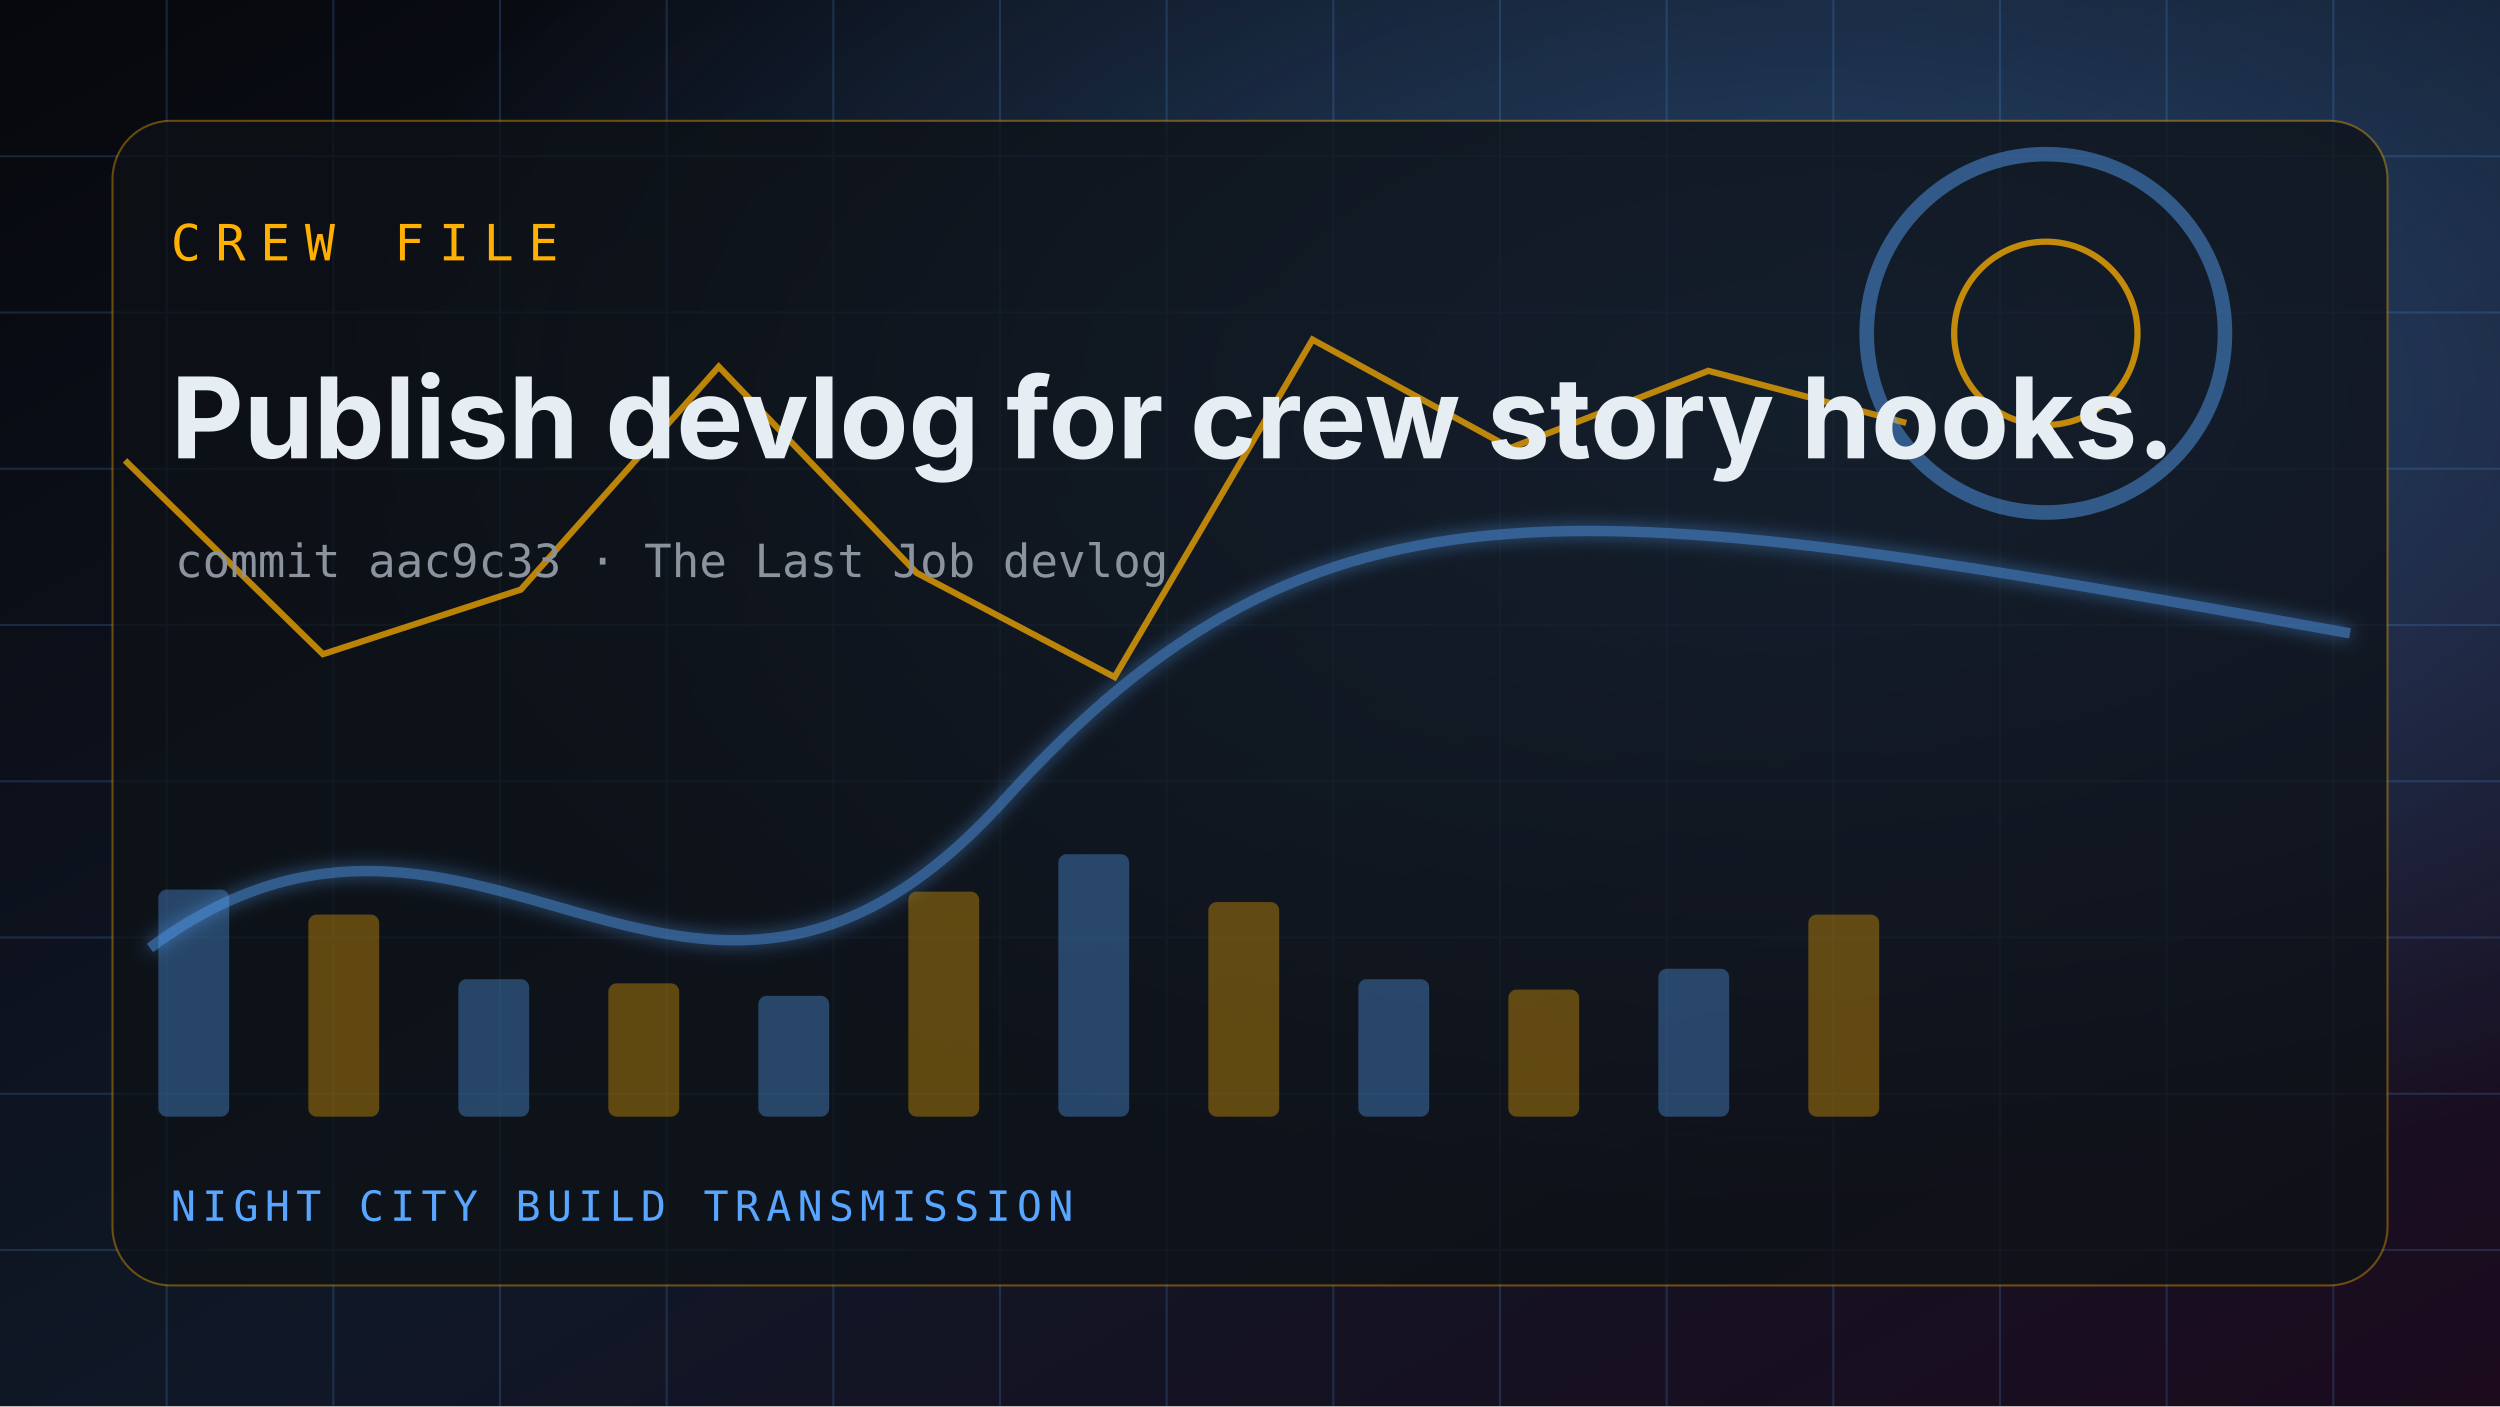
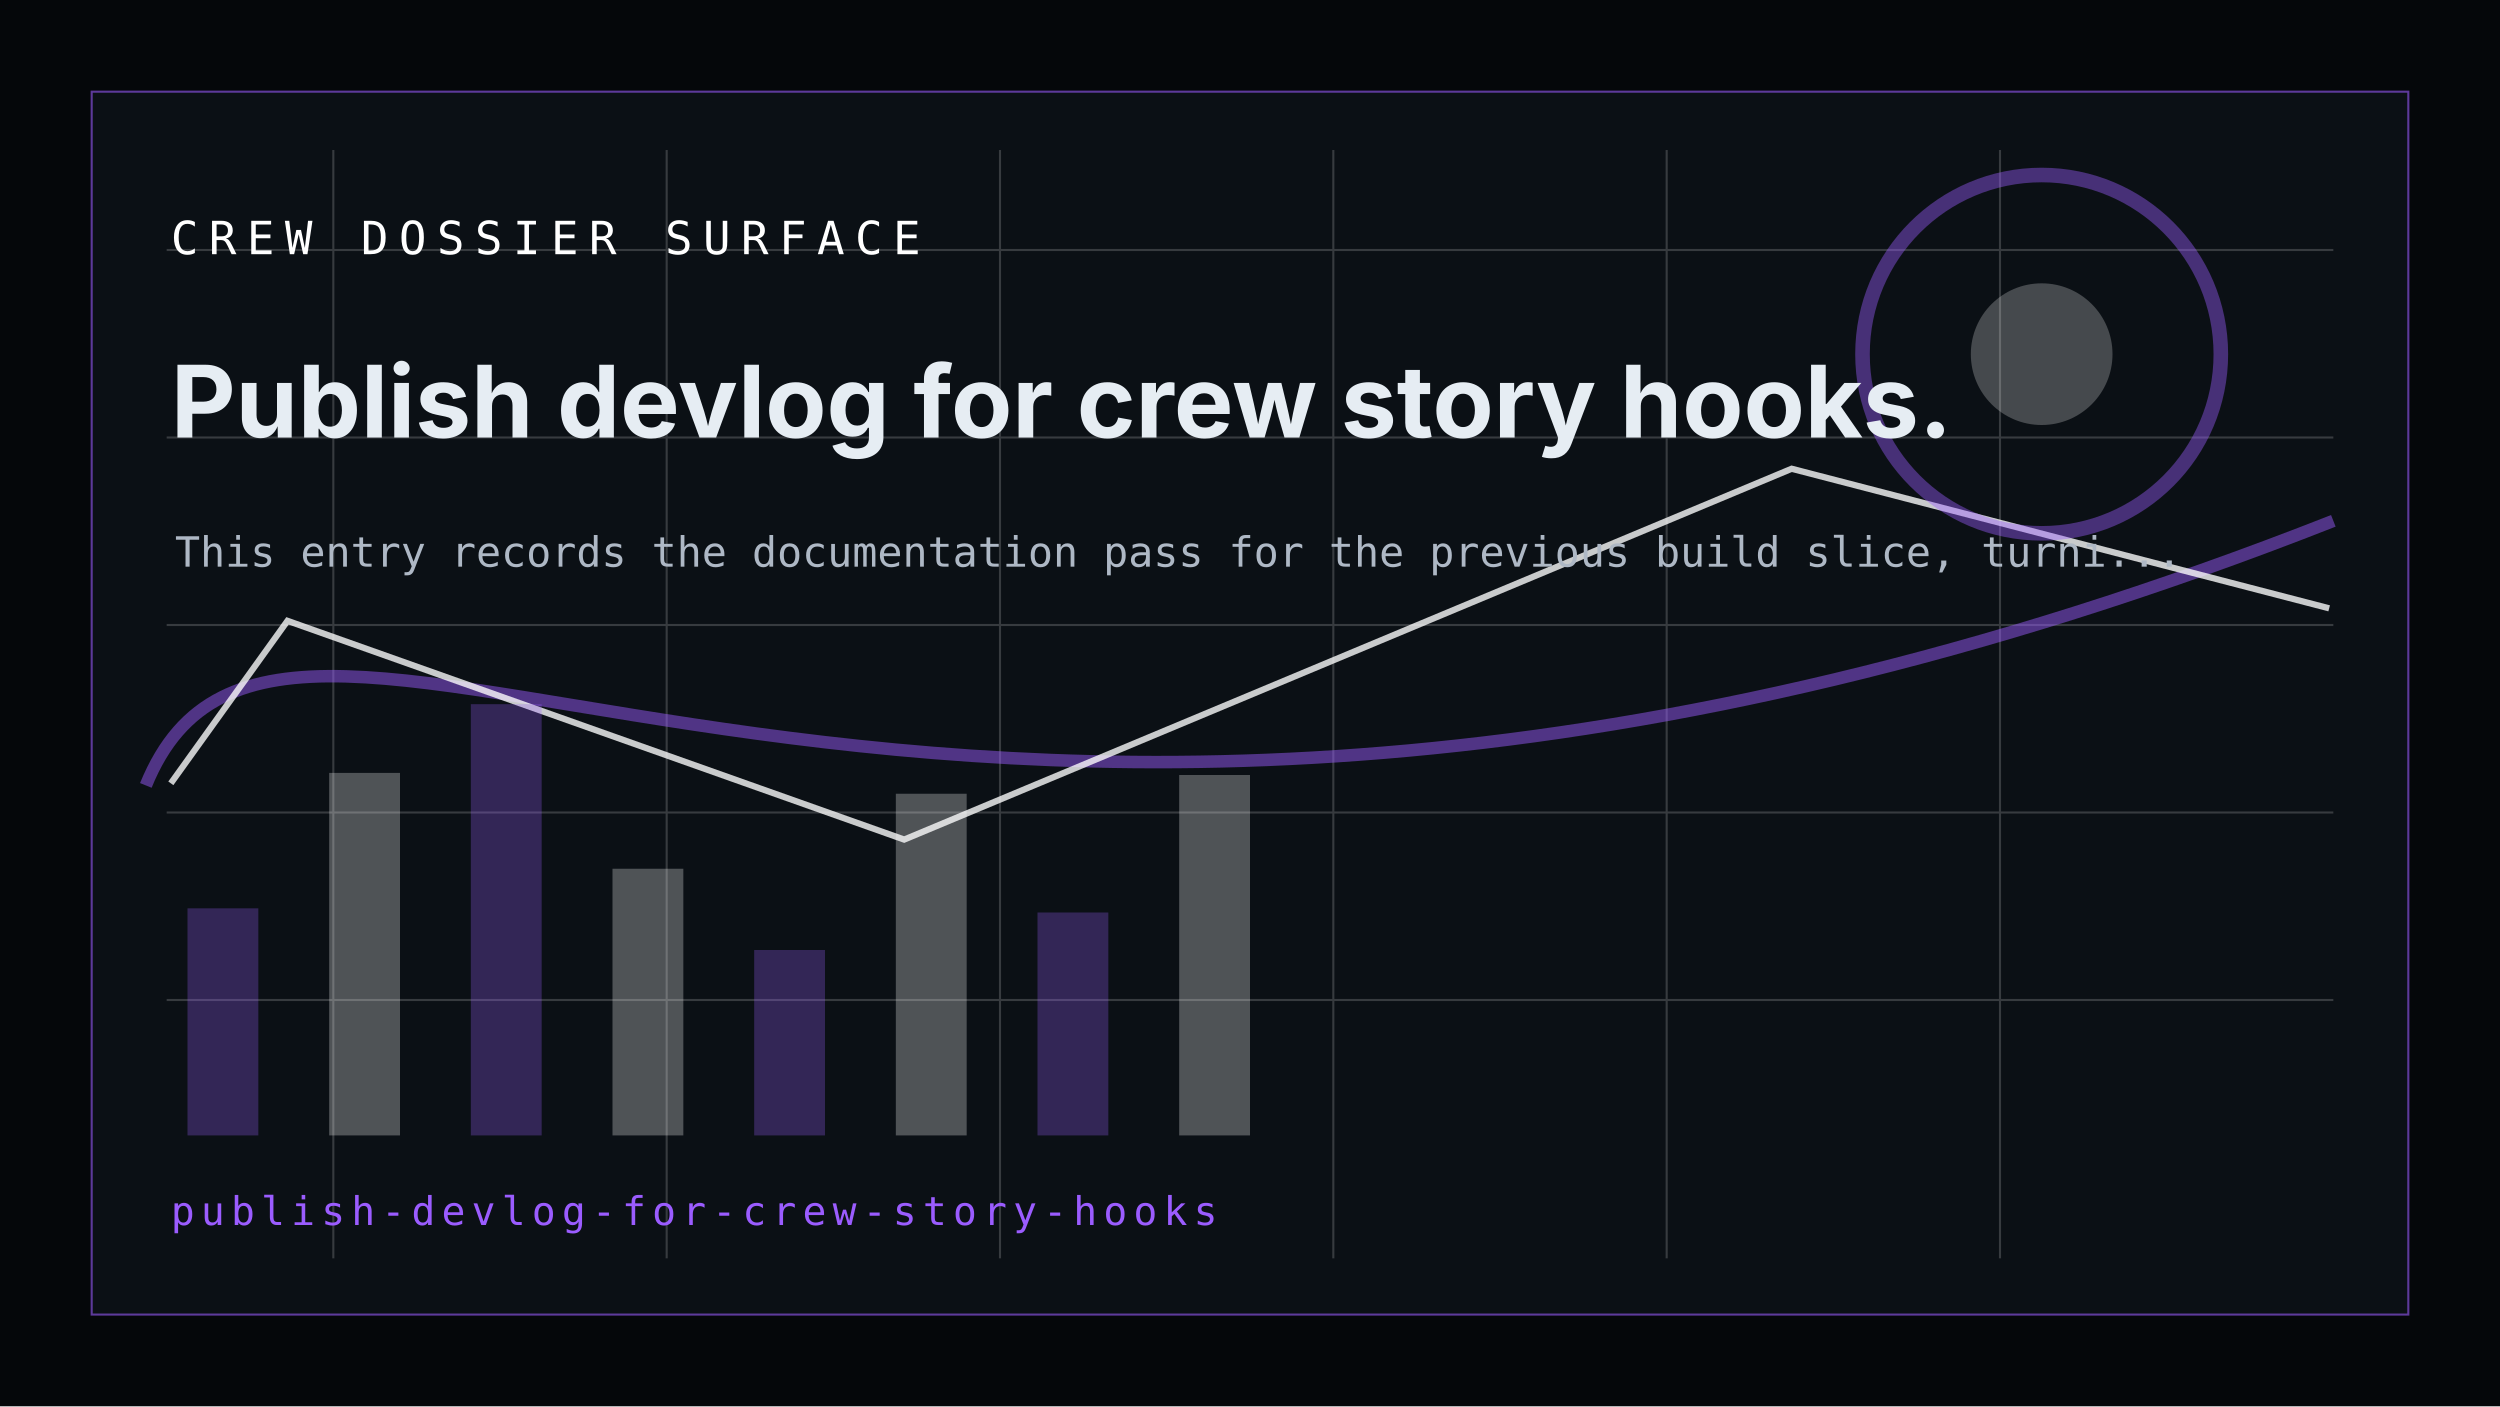
- <svg xmlns="http://www.w3.org/2000/svg" width="1200" height="675" viewBox="0 0 1200 675" role="img" aria-label="Illustration for Publish devlog for crew story hooks.">
-   <defs>
-     <linearGradient id="bg" x1="0" y1="0" x2="1" y2="1">
-       <stop offset="0" stop-color="#07080d" />
-       <stop offset="0.54" stop-color="#101827" />
-       <stop offset="1" stop-color="#1b0b1d" />
-     </linearGradient>
-     <radialGradient id="pulse" cx="72%" cy="28%" r="58%">
-       <stop offset="0" stop-color="#58a6ff" stop-opacity="0.34" />
-       <stop offset="1" stop-color="#58a6ff" stop-opacity="0" />
-     </radialGradient>
-     <filter id="glow">
-       <feGaussianBlur stdDeviation="4" result="blur" />
-       <feMerge>
-         <feMergeNode in="blur" />
-         <feMergeNode in="SourceGraphic" />
-       </feMerge>
-     </filter>
-   </defs>
-   <rect width="1200" height="675" fill="url(#bg)" />
-   <rect width="1200" height="675" fill="url(#pulse)" />
-   <g opacity="0.18" stroke="#58a6ff" stroke-width="1">
-     <line x1="80" y1="0" x2="80" y2="675" />
-     <line x1="160" y1="0" x2="160" y2="675" />
-     <line x1="240" y1="0" x2="240" y2="675" />
-     <line x1="320" y1="0" x2="320" y2="675" />
-     <line x1="400" y1="0" x2="400" y2="675" />
-     <line x1="480" y1="0" x2="480" y2="675" />
-     <line x1="560" y1="0" x2="560" y2="675" />
-     <line x1="640" y1="0" x2="640" y2="675" />
-     <line x1="720" y1="0" x2="720" y2="675" />
-     <line x1="800" y1="0" x2="800" y2="675" />
-     <line x1="880" y1="0" x2="880" y2="675" />
-     <line x1="960" y1="0" x2="960" y2="675" />
-     <line x1="1040" y1="0" x2="1040" y2="675" />
-     <line x1="1120" y1="0" x2="1120" y2="675" />
-     <line x1="0" y1="75" x2="1200" y2="75" />
-     <line x1="0" y1="150" x2="1200" y2="150" />
-     <line x1="0" y1="225" x2="1200" y2="225" />
-     <line x1="0" y1="300" x2="1200" y2="300" />
-     <line x1="0" y1="375" x2="1200" y2="375" />
-     <line x1="0" y1="450" x2="1200" y2="450" />
-     <line x1="0" y1="525" x2="1200" y2="525" />
-     <line x1="0" y1="600" x2="1200" y2="600" />
+ <svg xmlns="http://www.w3.org/2000/svg" width="1200" height="675" viewBox="0 0 1200 675" role="img" aria-label="Devlog illustration for Publish devlog for crew story hooks.">
+   <rect width="1200" height="675" fill="#05070a" />
+   <rect x="44" y="44" width="1112" height="587" fill="#0b1015" stroke="#9b5cff" stroke-opacity="0.58" />
+   <g opacity="0.18" stroke="#ffffff" stroke-width="1">
+     <path d="M80 120 H1120 M80 210 H1120 M80 300 H1120 M80 390 H1120 M80 480 H1120" />
+     <path d="M160 72 V604 M320 72 V604 M480 72 V604 M640 72 V604 M800 72 V604 M960 72 V604" />
  </g>
-   <rect x="54" y="58" width="1092" height="559" rx="28" fill="#0d1117" opacity="0.76" stroke="#ffb000" stroke-opacity="0.5" />
-   <path d="M72 455 C230 338 330 552 482 384 S760 238 1128 304" fill="none" stroke="#58a6ff" stroke-width="5" opacity="0.5" filter="url(#glow)" />
-   <polyline points="60,221 155,314 250,283 345,176 440,275 535,325 630,163 725,215 820,178 915,203" fill="none" stroke="#ffb000" stroke-width="3" opacity="0.72" />
-   <rect x="76" y="427" width="34" height="109" rx="4" fill="#58a6ff" opacity="0.34" />
-   <rect x="148" y="439" width="34" height="97" rx="4" fill="#ffb000" opacity="0.34" />
-   <rect x="220" y="470" width="34" height="66" rx="4" fill="#58a6ff" opacity="0.34" />
-   <rect x="292" y="472" width="34" height="64" rx="4" fill="#ffb000" opacity="0.34" />
-   <rect x="364" y="478" width="34" height="58" rx="4" fill="#58a6ff" opacity="0.34" />
-   <rect x="436" y="428" width="34" height="108" rx="4" fill="#ffb000" opacity="0.34" />
-   <rect x="508" y="410" width="34" height="126" rx="4" fill="#58a6ff" opacity="0.34" />
-   <rect x="580" y="433" width="34" height="103" rx="4" fill="#ffb000" opacity="0.34" />
-   <rect x="652" y="470" width="34" height="66" rx="4" fill="#58a6ff" opacity="0.34" />
-   <rect x="724" y="475" width="34" height="61" rx="4" fill="#ffb000" opacity="0.34" />
-   <rect x="796" y="465" width="34" height="71" rx="4" fill="#58a6ff" opacity="0.34" />
-   <rect x="868" y="439" width="34" height="97" rx="4" fill="#ffb000" opacity="0.34" />
-   <circle cx="982" cy="160" r="86" fill="none" stroke="#58a6ff" stroke-width="7" opacity="0.45" />
-   <circle cx="982" cy="160" r="44" fill="none" stroke="#ffb000" stroke-width="3" opacity="0.75" />
-   <text x="82" y="125" fill="#ffb000" font-family="ui-monospace, SFMono-Regular, Menlo, monospace" font-size="24" letter-spacing="7">CREW FILE</text>
-   <text x="82" y="220" fill="#e6edf3" font-family="Inter, system-ui, sans-serif" font-size="54" font-weight="700">Publish devlog for crew story hooks.</text>
-   <text x="84" y="277" fill="#8b949e" font-family="ui-monospace, SFMono-Regular, Menlo, monospace" font-size="22">commit aac9c33 · The Last Job devlog</text>
-   <text x="82" y="586" fill="#58a6ff" font-family="ui-monospace, SFMono-Regular, Menlo, monospace" font-size="20" letter-spacing="3">NIGHT CITY BUILD TRANSMISSION</text>
+   <path d="M70 377 C 138 210, 434 520, 1120 250" fill="none" stroke="#9b5cff" stroke-width="6" opacity="0.48" />
+   <polyline points="82,376 138,298 434,403 860,225 1118,292" fill="none" stroke="#ffffff" stroke-width="3" opacity="0.78" />
+   <rect x="90" y="436" width="34" height="109" fill="#9b5cff" opacity="0.28" />
+   <rect x="158" y="371" width="34" height="174" fill="#ffffff" opacity="0.28" />
+   <rect x="226" y="338" width="34" height="207" fill="#9b5cff" opacity="0.28" />
+   <rect x="294" y="417" width="34" height="128" fill="#ffffff" opacity="0.28" />
+   <rect x="362" y="456" width="34" height="89" fill="#9b5cff" opacity="0.28" />
+   <rect x="430" y="381" width="34" height="164" fill="#ffffff" opacity="0.28" />
+   <rect x="498" y="438" width="34" height="107" fill="#9b5cff" opacity="0.28" />
+   <rect x="566" y="372" width="34" height="173" fill="#ffffff" opacity="0.28" />
+   <circle cx="980" cy="170" r="86" fill="none" stroke="#9b5cff" stroke-width="7" opacity="0.42" />
+   <circle cx="980" cy="170" r="34" fill="#ffffff" opacity="0.24" />
+   <text x="82" y="122" fill="#ffffff" font-family="ui-monospace, SFMono-Regular, Menlo, monospace" font-size="22" letter-spacing="5">CREW DOSSIER SURFACE</text>
+   <text x="82" y="210" fill="#e6edf3" font-family="Inter, system-ui, sans-serif" font-size="48" font-weight="700">Publish devlog for crew story hooks.</text>
+   <text x="84" y="272" fill="#aeb8c5" font-family="ui-monospace, SFMono-Regular, Menlo, monospace" font-size="20">This entry records the documentation pass for the previous build slice, turni...</text>
+   <text x="82" y="588" fill="#9b5cff" font-family="ui-monospace, SFMono-Regular, Menlo, monospace" font-size="19" letter-spacing="3">publish-devlog-for-crew-story-hooks</text>
</svg>
